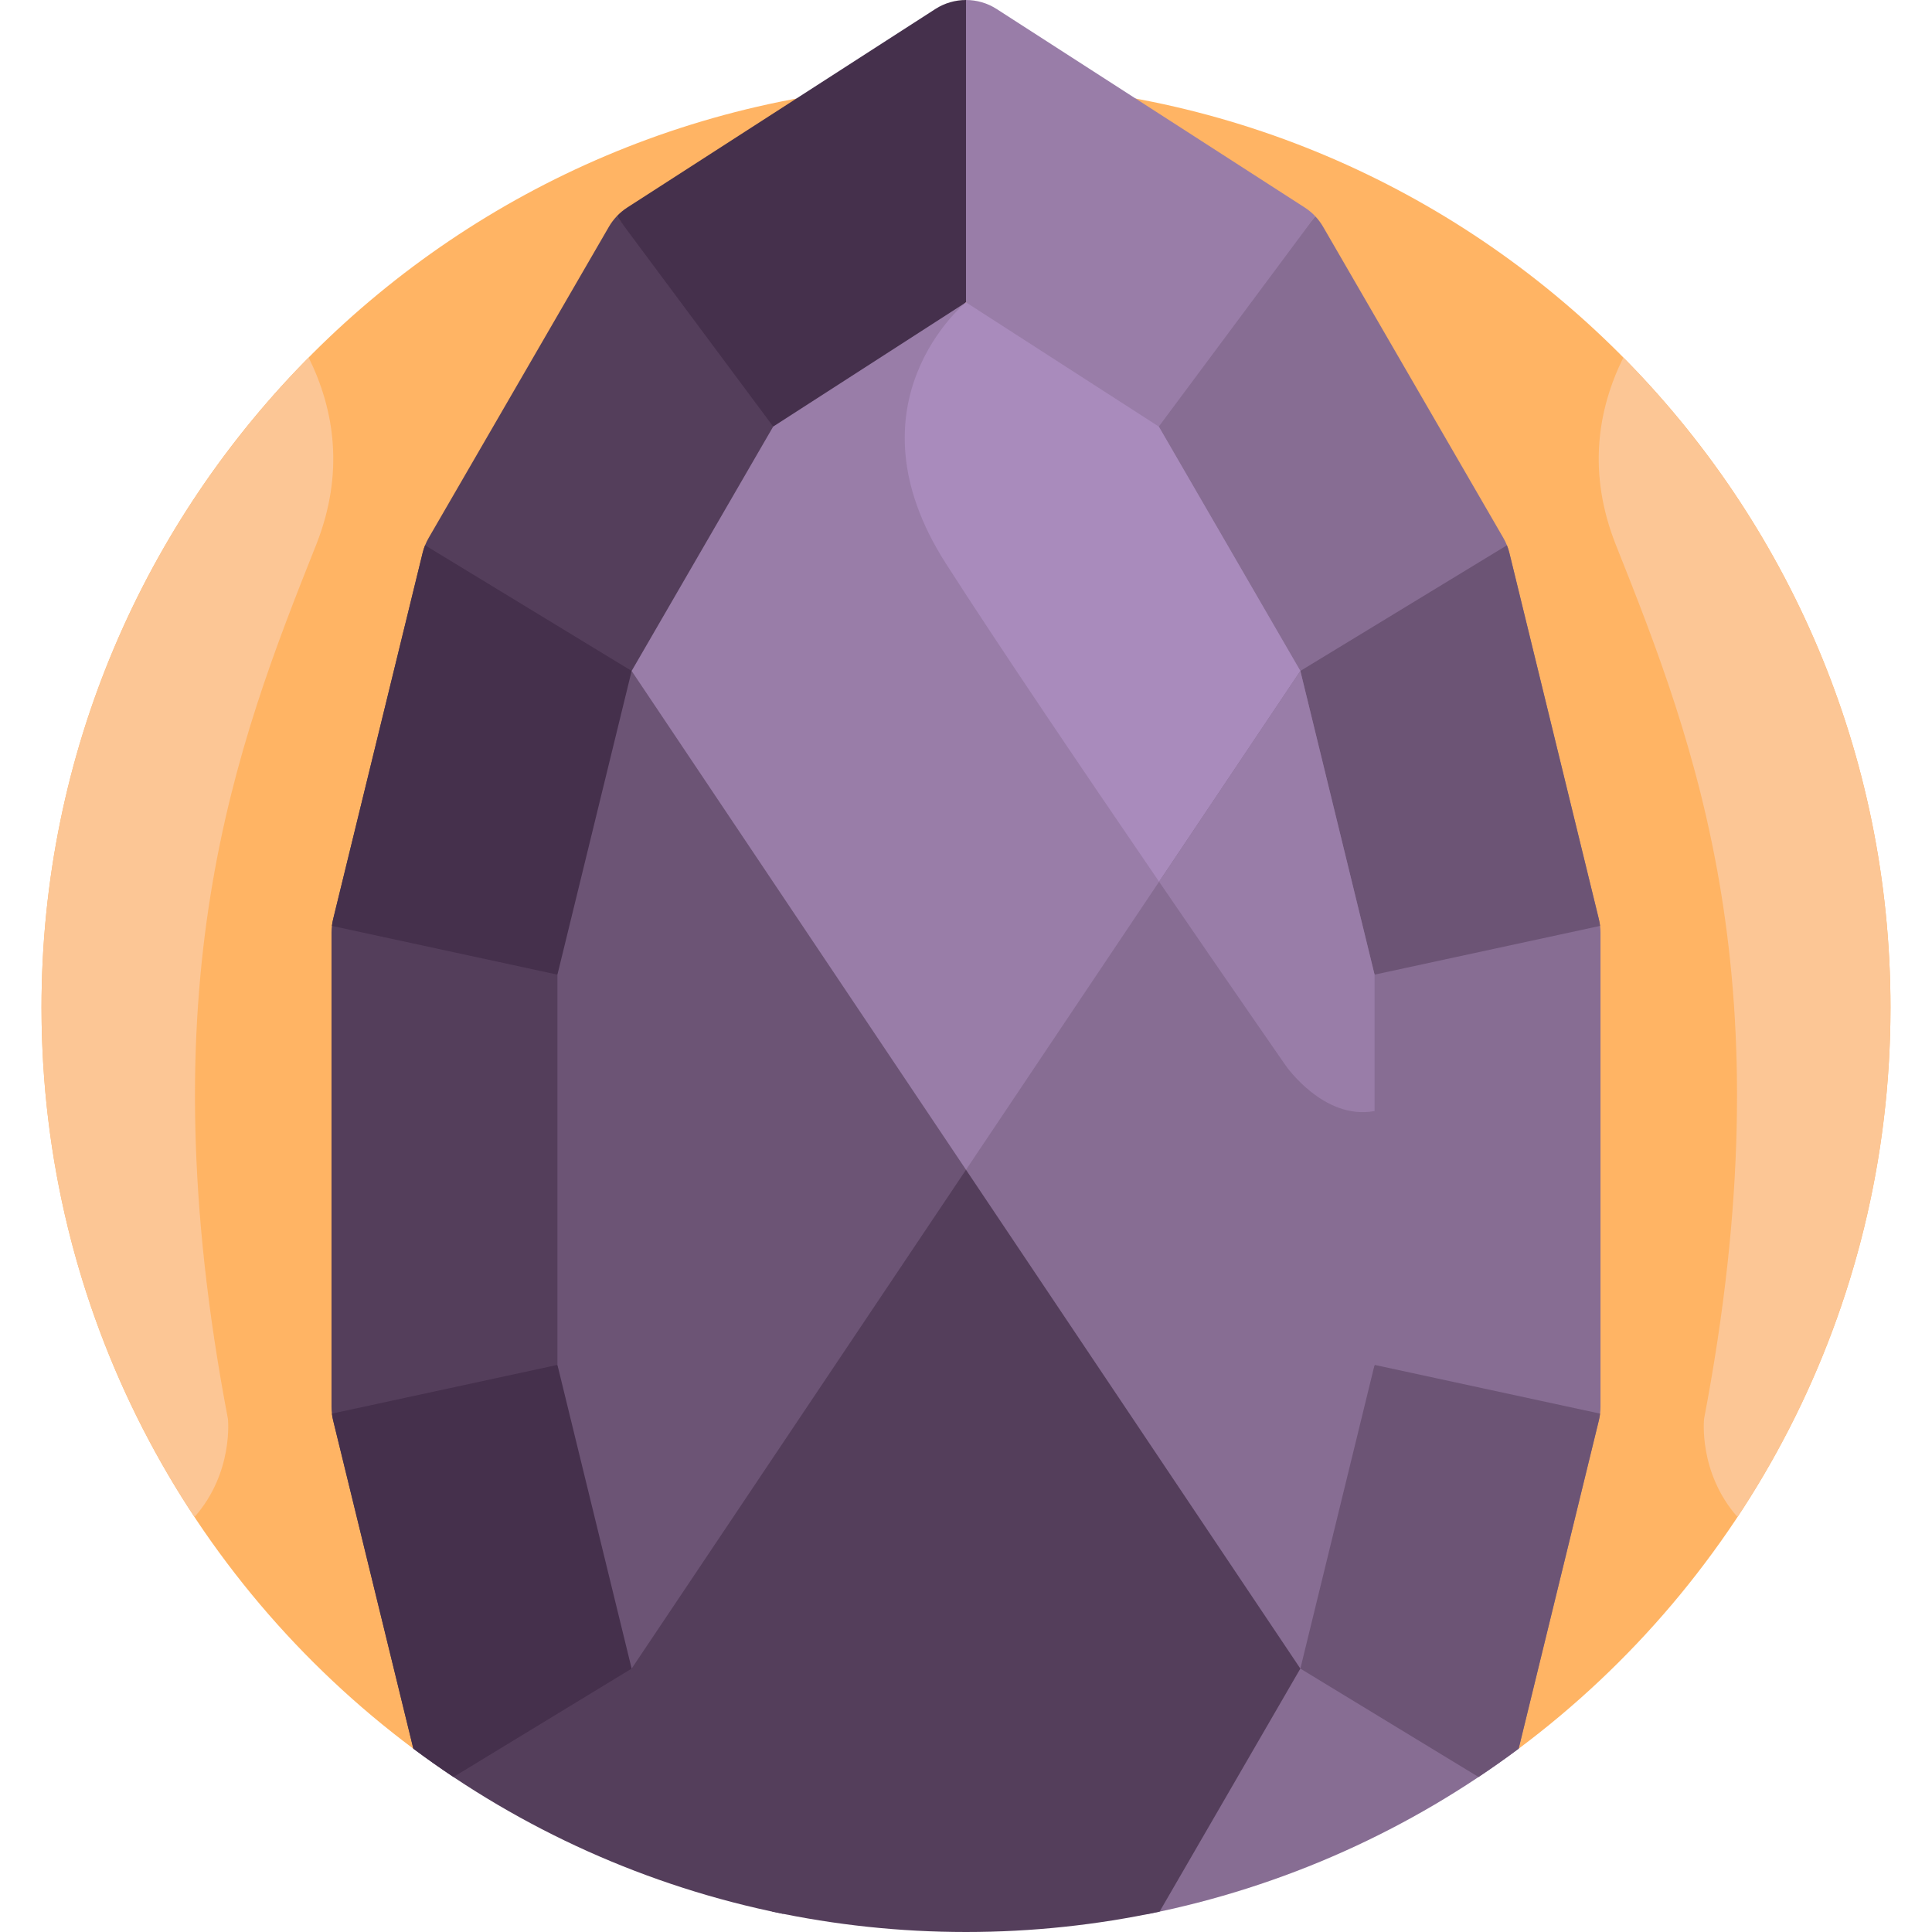
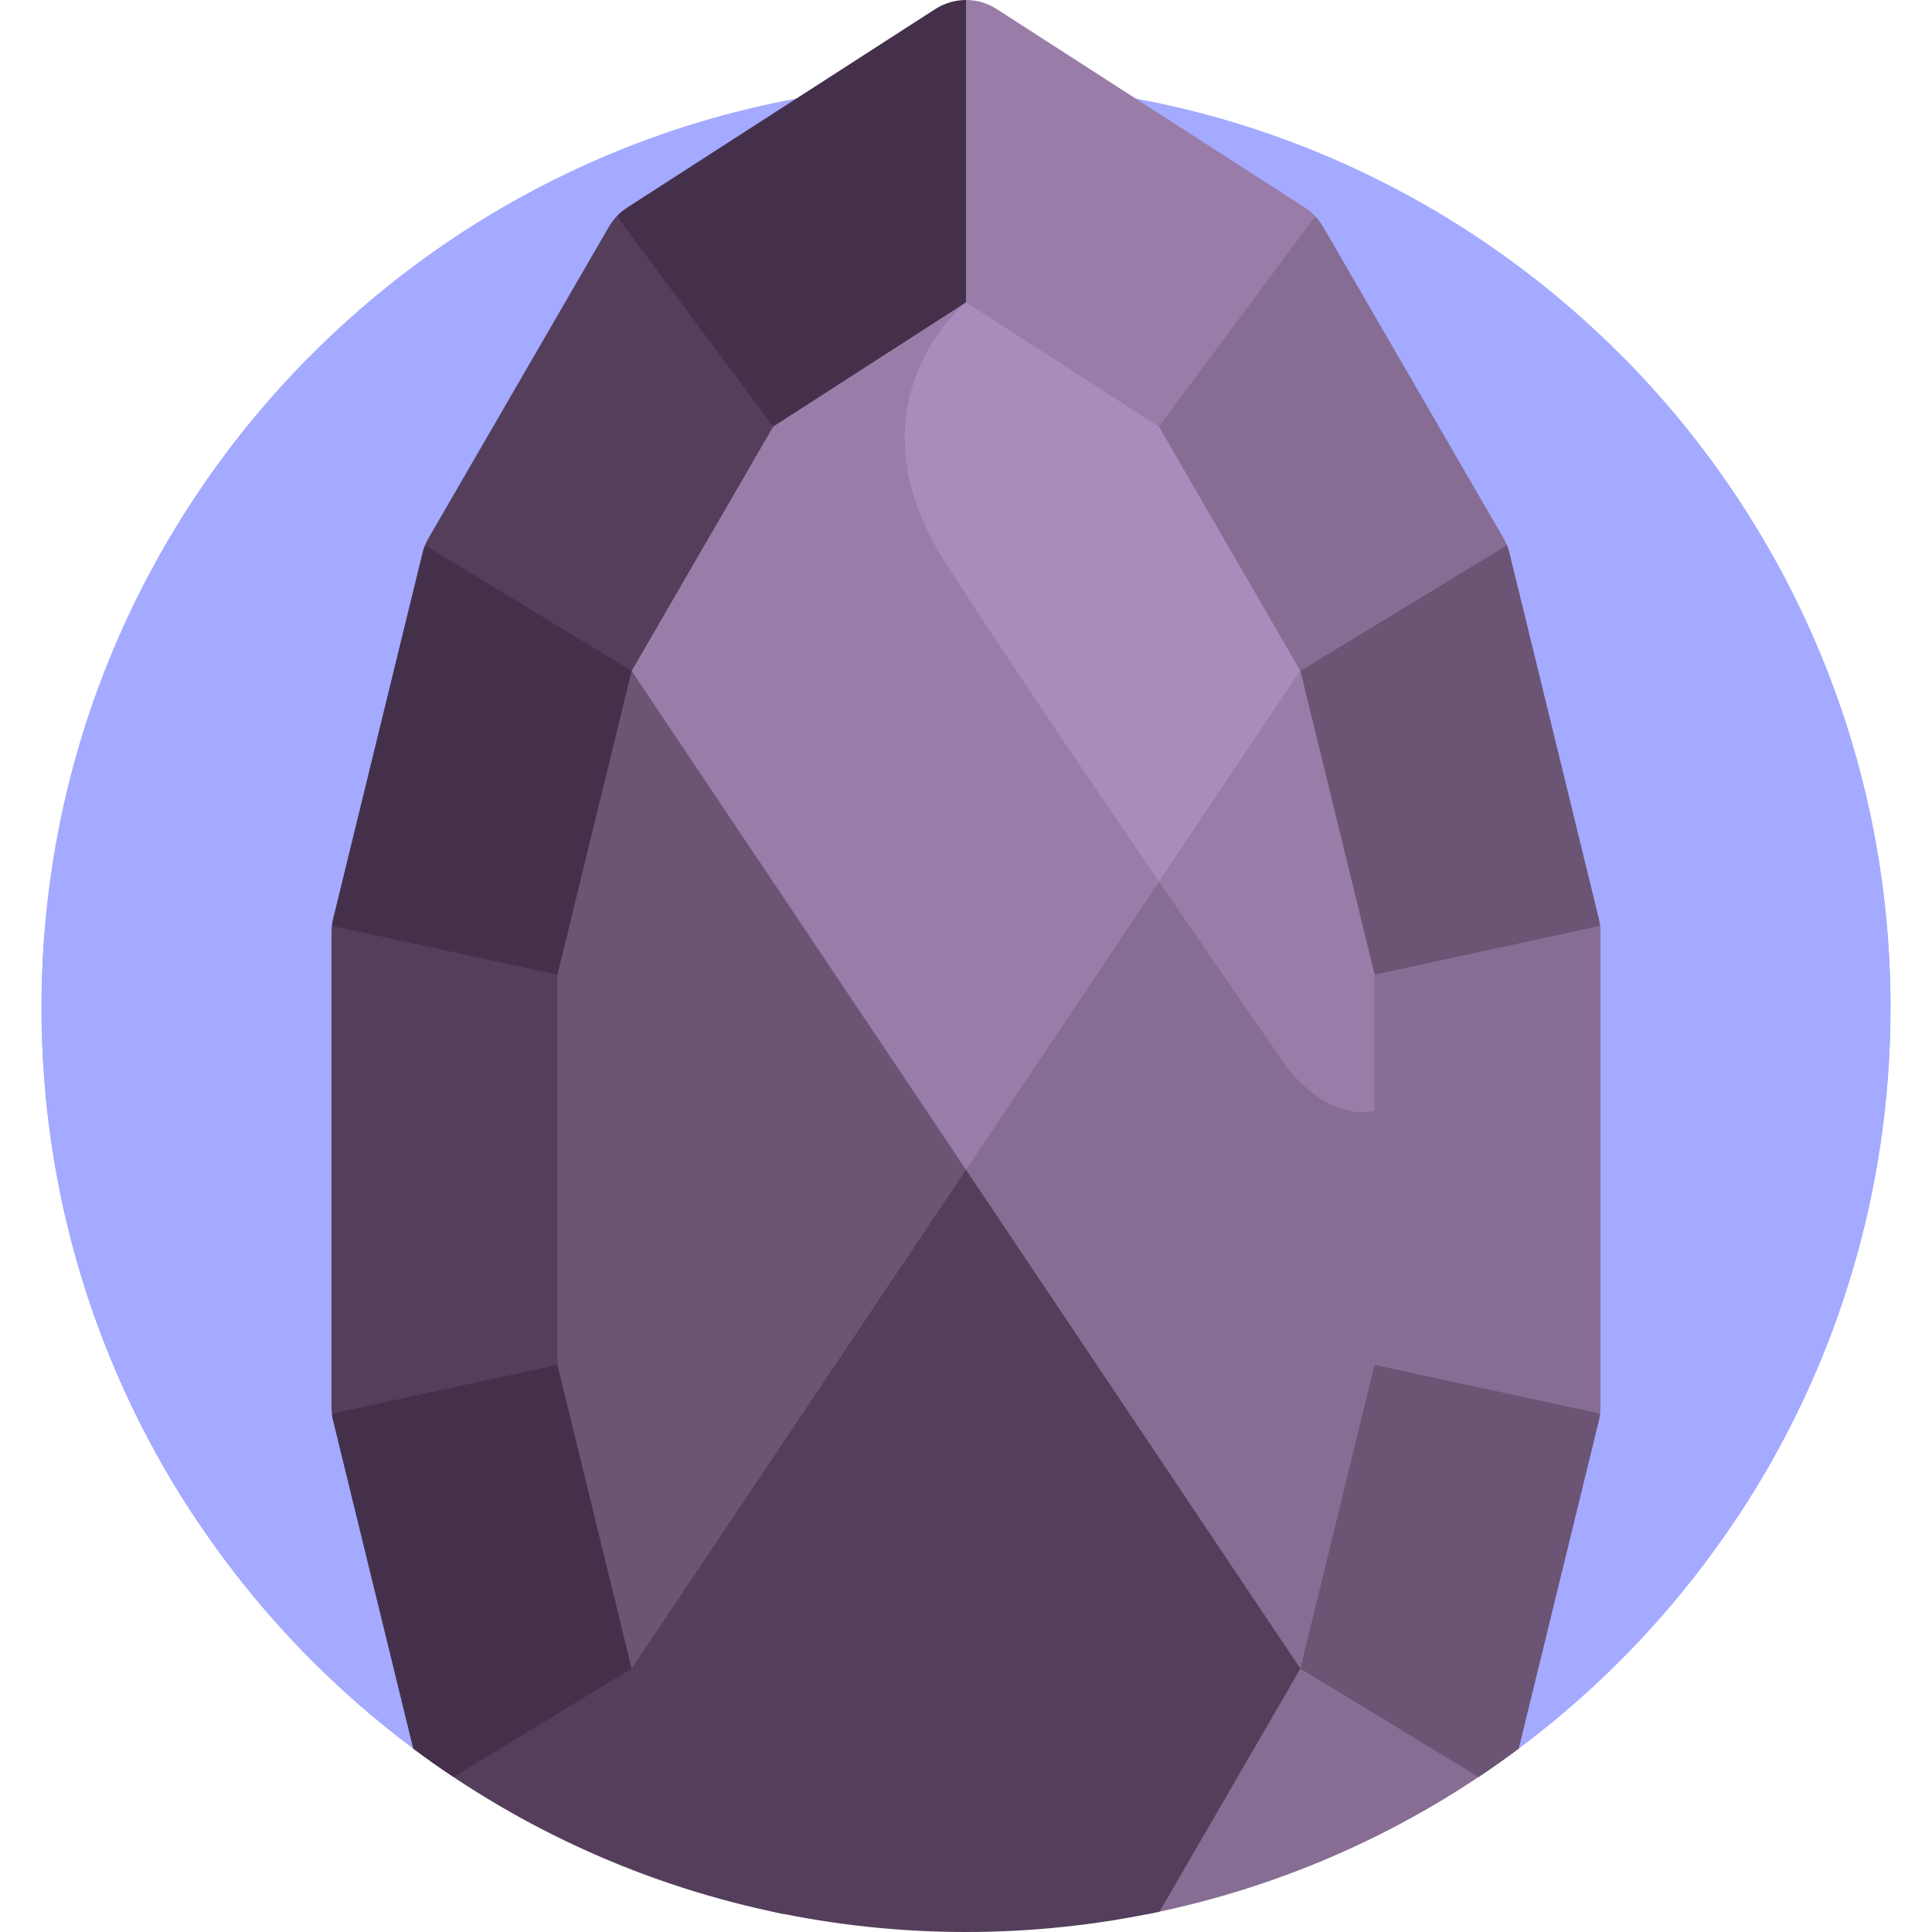
<svg xmlns="http://www.w3.org/2000/svg" enable-background="new 0 0 512 512" height="512" viewBox="0 0 512 512" width="512">
-   <path d="m256 22.004c-135.309 0-244.998 109.689-244.998 244.998 0 80.398 38.728 151.75 98.544 196.422h292.908c59.817-44.672 98.544-116.024 98.544-196.422 0-135.309-109.689-244.998-244.998-244.998z" fill="#ffb464" />
+   <path d="m256 22.004c-135.309 0-244.998 109.689-244.998 244.998 0 80.398 38.728 151.75 98.544 196.422h292.908c59.817-44.672 98.544-116.024 98.544-196.422 0-135.309-109.689-244.998-244.998-244.998z" fill="#a3aaff" />
  <path d="m399.996 146.519c-.34-1.39-.876-2.724-1.593-3.962l-47.771-82.467c-.584-1.008-1.285-1.939-2.079-2.78l-44.623 53.684v396.306c36.386-7.217 69.876-22.48 98.524-43.875l21.263-87.018c.285-1.167.429-2.363.429-3.564v-125.685c0-1.201-.144-2.397-.429-3.564z" fill="#876d93" />
  <path d="m161.368 60.09-47.771 82.466c-.717 1.238-1.254 2.572-1.594 3.962l-23.72 97.075c-.285 1.167-.429 2.363-.429 3.564v125.685c0 1.201.144 2.398.429 3.564l21.262 87.017c28.52 21.299 61.836 36.524 98.032 43.781v-395.882l-44.13-54.012c-.794.842-1.495 1.772-2.079 2.78z" fill="#543e5b" />
  <path d="m256 0v80.123s24.459 21.546 51.094 32.921l41.459-55.734c-.828-.877-1.759-1.657-2.781-2.315l-81.64-52.602c-2.475-1.595-5.304-2.393-8.132-2.393z" fill="#997da8" />
  <path d="m344.609 177.804c3.862 39.756 19.666 80.484 19.666 80.484l59.764-12.915c-.072-.599-.179-1.193-.322-1.779l-.127-.52-23.593-96.554c-.168-.687-.384-1.359-.646-2.014z" fill="#6c5475" />
  <path d="m344.609 442.196 47.217 28.722c3.609-2.409 7.157-4.902 10.628-7.494l21.263-87.018c.143-.587.25-1.181.322-1.779l-59.764-12.915s-13.974 35.171-19.666 80.484z" fill="#6c5475" />
  <g fill="#45304c">
    <path d="m256 0v80.123s-24.459 21.546-51.094 32.921l-41.459-55.734c.828-.877 1.759-1.657 2.78-2.315l81.64-52.602c2.476-1.595 5.305-2.393 8.133-2.393z" />
    <path d="m167.391 177.804c-3.862 39.756-19.666 80.484-19.666 80.484l-59.764-12.915c.072-.599.179-1.193.322-1.779l.127-.52 23.593-96.554c.168-.687.384-1.359.646-2.014z" />
    <path d="m87.961 374.627c.072.599.179 1.193.322 1.779l21.262 87.018c3.471 2.592 7.019 5.085 10.628 7.494l47.217-28.722c-5.693-45.313-19.666-80.484-19.666-80.484z" />
  </g>
  <path d="m344.608 310v-132.196h.001l-37.515-64.76-51.094-32.921-51.094 32.921-37.514 64.76-.001.003v132.193z" fill="#997da8" />
  <path d="m250.667 149.333c27.333 42.667 90 132.972 90 132.972s1.433 2.083 3.941 4.543v-109.044l-37.515-64.759-51.093-32.922s-32.667 26.544-5.333 69.21z" fill="#a98bbc" />
  <path d="m344.608 310h-177.217v132.194l.001.002 37.31 64.408c16.545 3.525 33.702 5.396 51.298 5.396s34.753-1.871 51.298-5.396l37.311-64.408v-.001-132.195z" fill="#543e5b" />
  <path d="m147.725 361.712 19.666 80.484 88.609-132.196-88.609-132.196-19.666 80.484z" fill="#6c5475" />
  <path d="m344.608 442.196 19.667-80.485v-103.422l-19.667-80.485-88.608 132.196z" fill="#876d93" />
  <path d="m307.172 233.655c18.509 27.056 33.494 48.65 33.494 48.65s10.063 14.649 23.608 12.137v-36.153l-19.667-80.485z" fill="#997da8" />
-   <path d="m430.202 94.748c-6.77 13.703-9.597 30.548-1.936 49.757 21.333 53.495 45.333 116.162 23.333 231.495 0 0-1.57 14.201 8.851 26.024 25.62-38.714 40.548-85.122 40.548-135.022 0-67.159-27.031-127.998-70.796-172.254z" fill="#fcc695" />
-   <path d="m11.002 267.002c0 49.9 14.928 96.308 40.548 135.022 10.421-11.823 8.851-26.024 8.851-26.024-22-115.333 2-178 23.333-231.495 7.66-19.209 4.833-36.054-1.936-49.757-43.765 44.256-70.796 105.095-70.796 172.254z" fill="#fcc695" />
+   <path d="m430.202 94.748c-6.77 13.703-9.597 30.548-1.936 49.757 21.333 53.495 45.333 116.162 23.333 231.495 0 0-1.57 14.201 8.851 26.024 25.62-38.714 40.548-85.122 40.548-135.022 0-67.159-27.031-127.998-70.796-172.254z" fill="#a3aaff" />
+   <path d="m11.002 267.002c0 49.9 14.928 96.308 40.548 135.022 10.421-11.823 8.851-26.024 8.851-26.024-22-115.333 2-178 23.333-231.495 7.66-19.209 4.833-36.054-1.936-49.757-43.765 44.256-70.796 105.095-70.796 172.254z" fill="#a3aaff" />
</svg>
